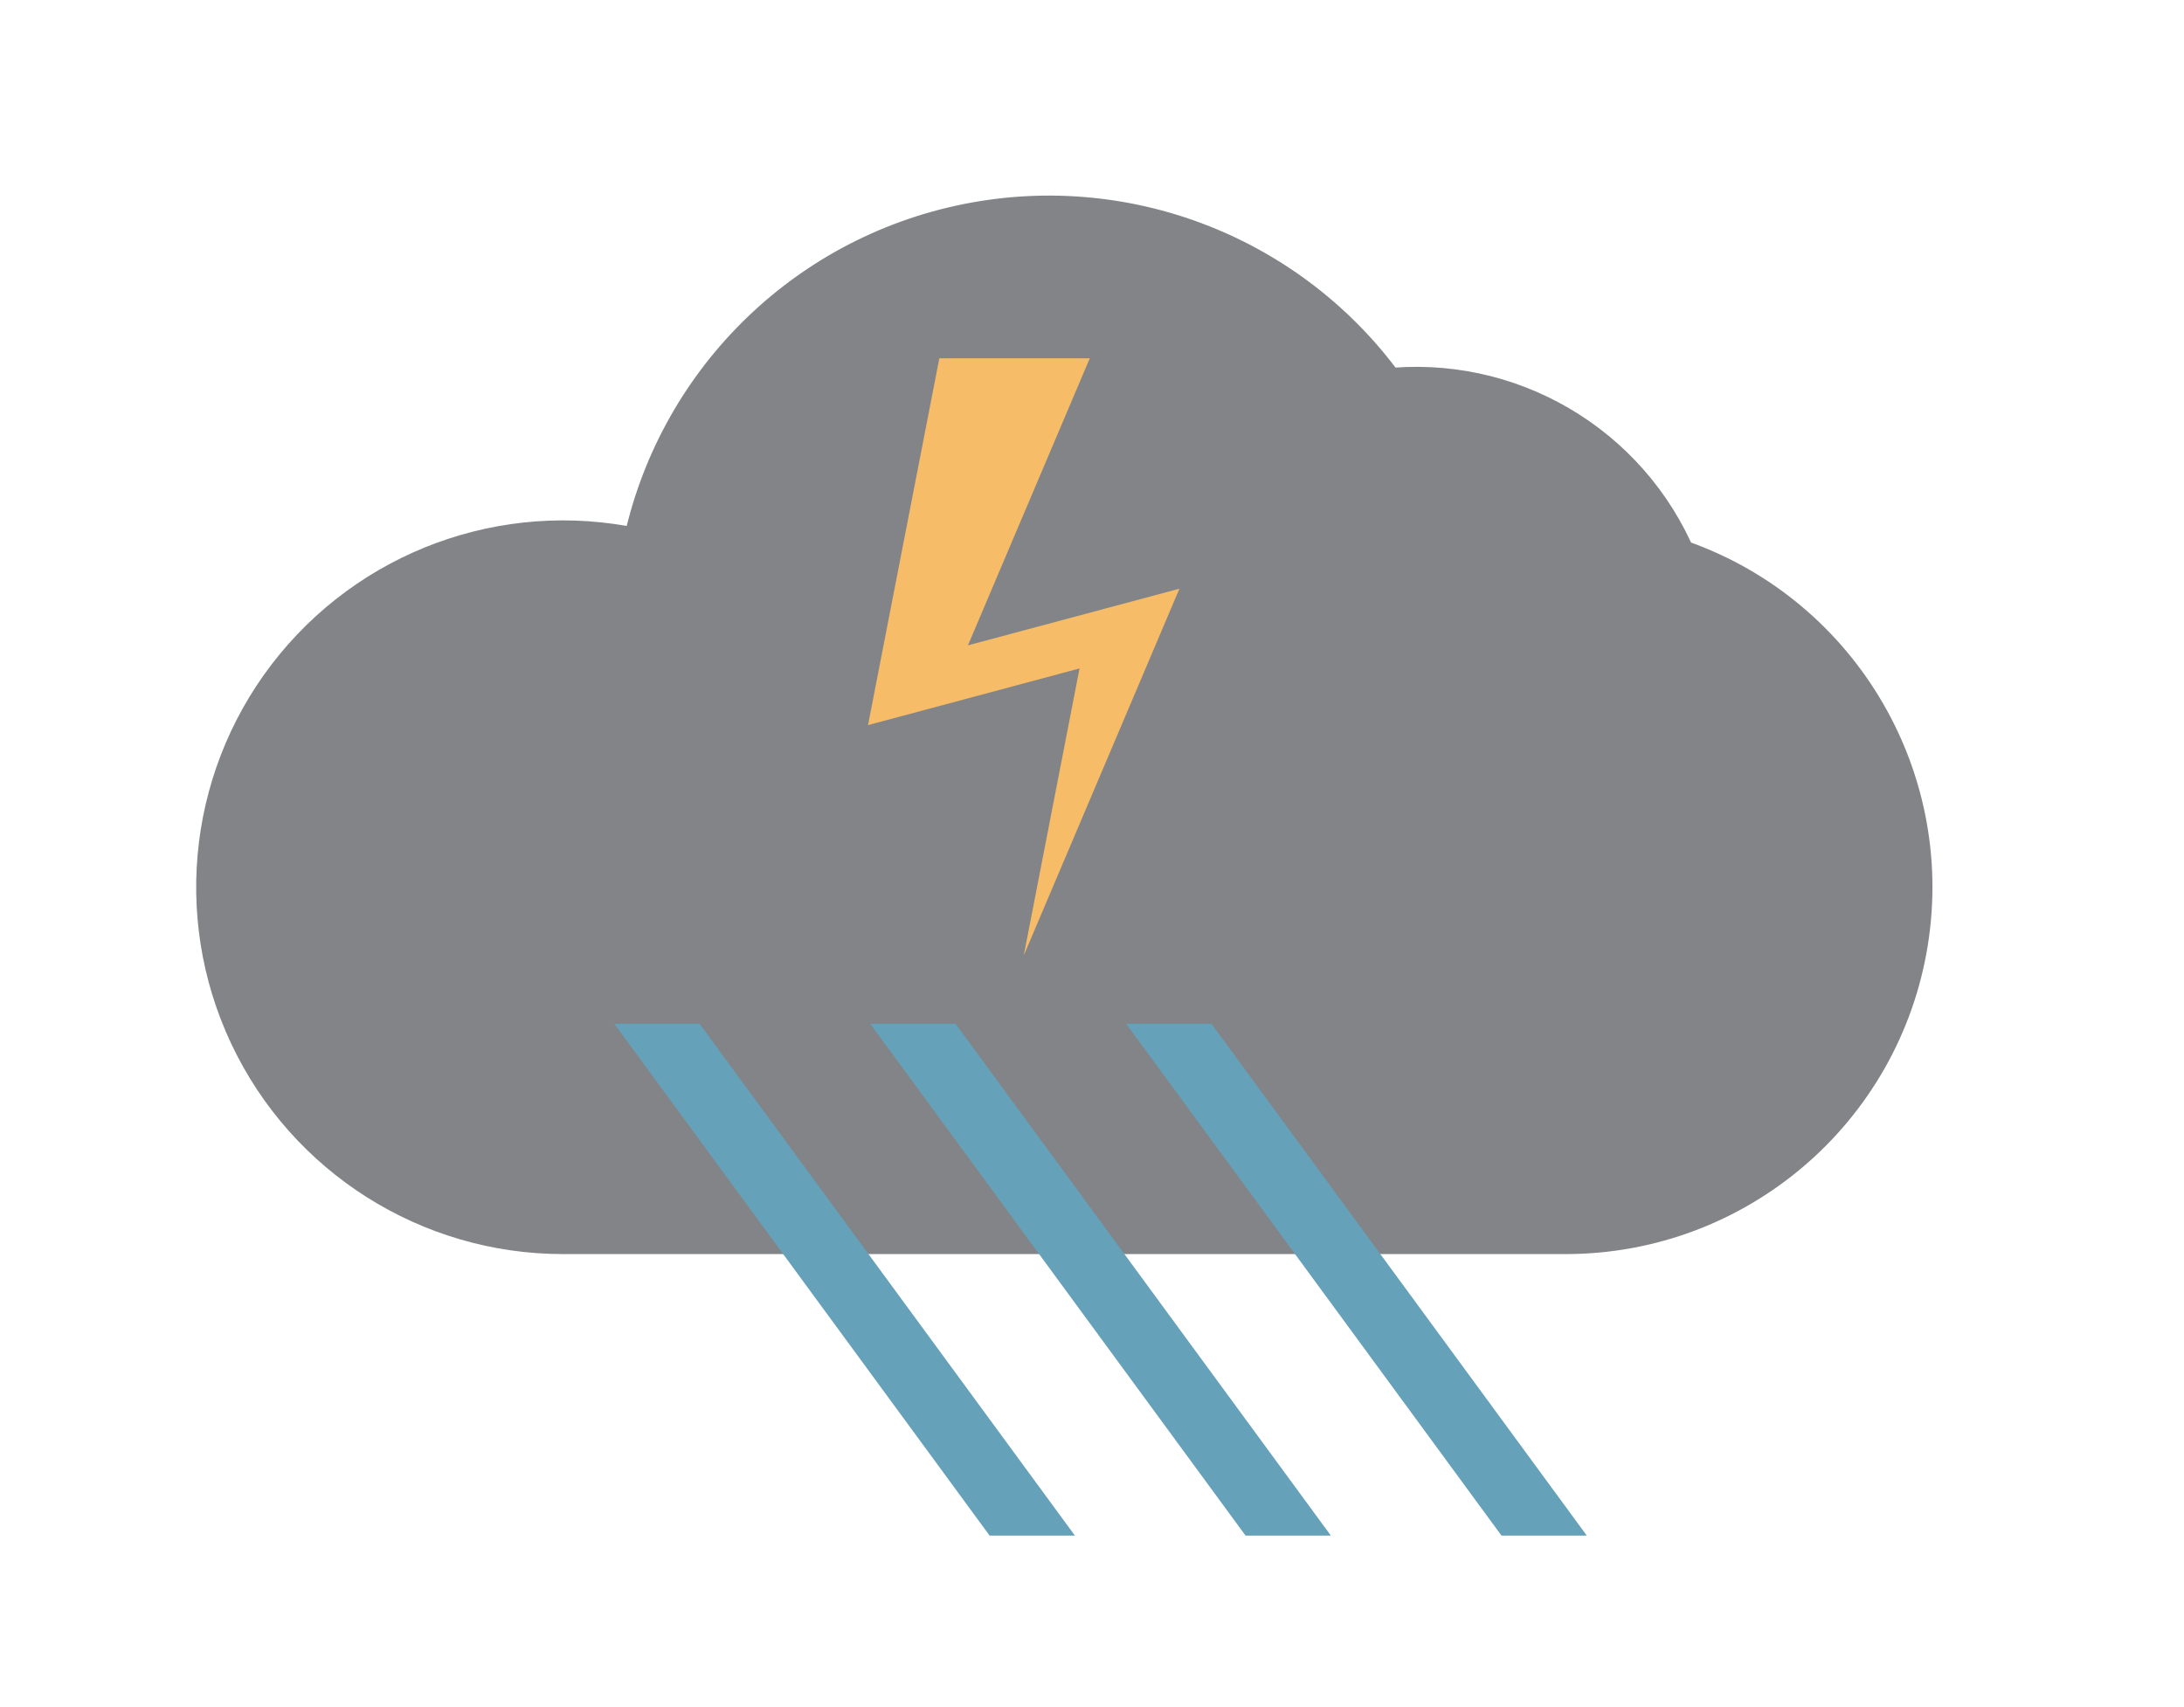
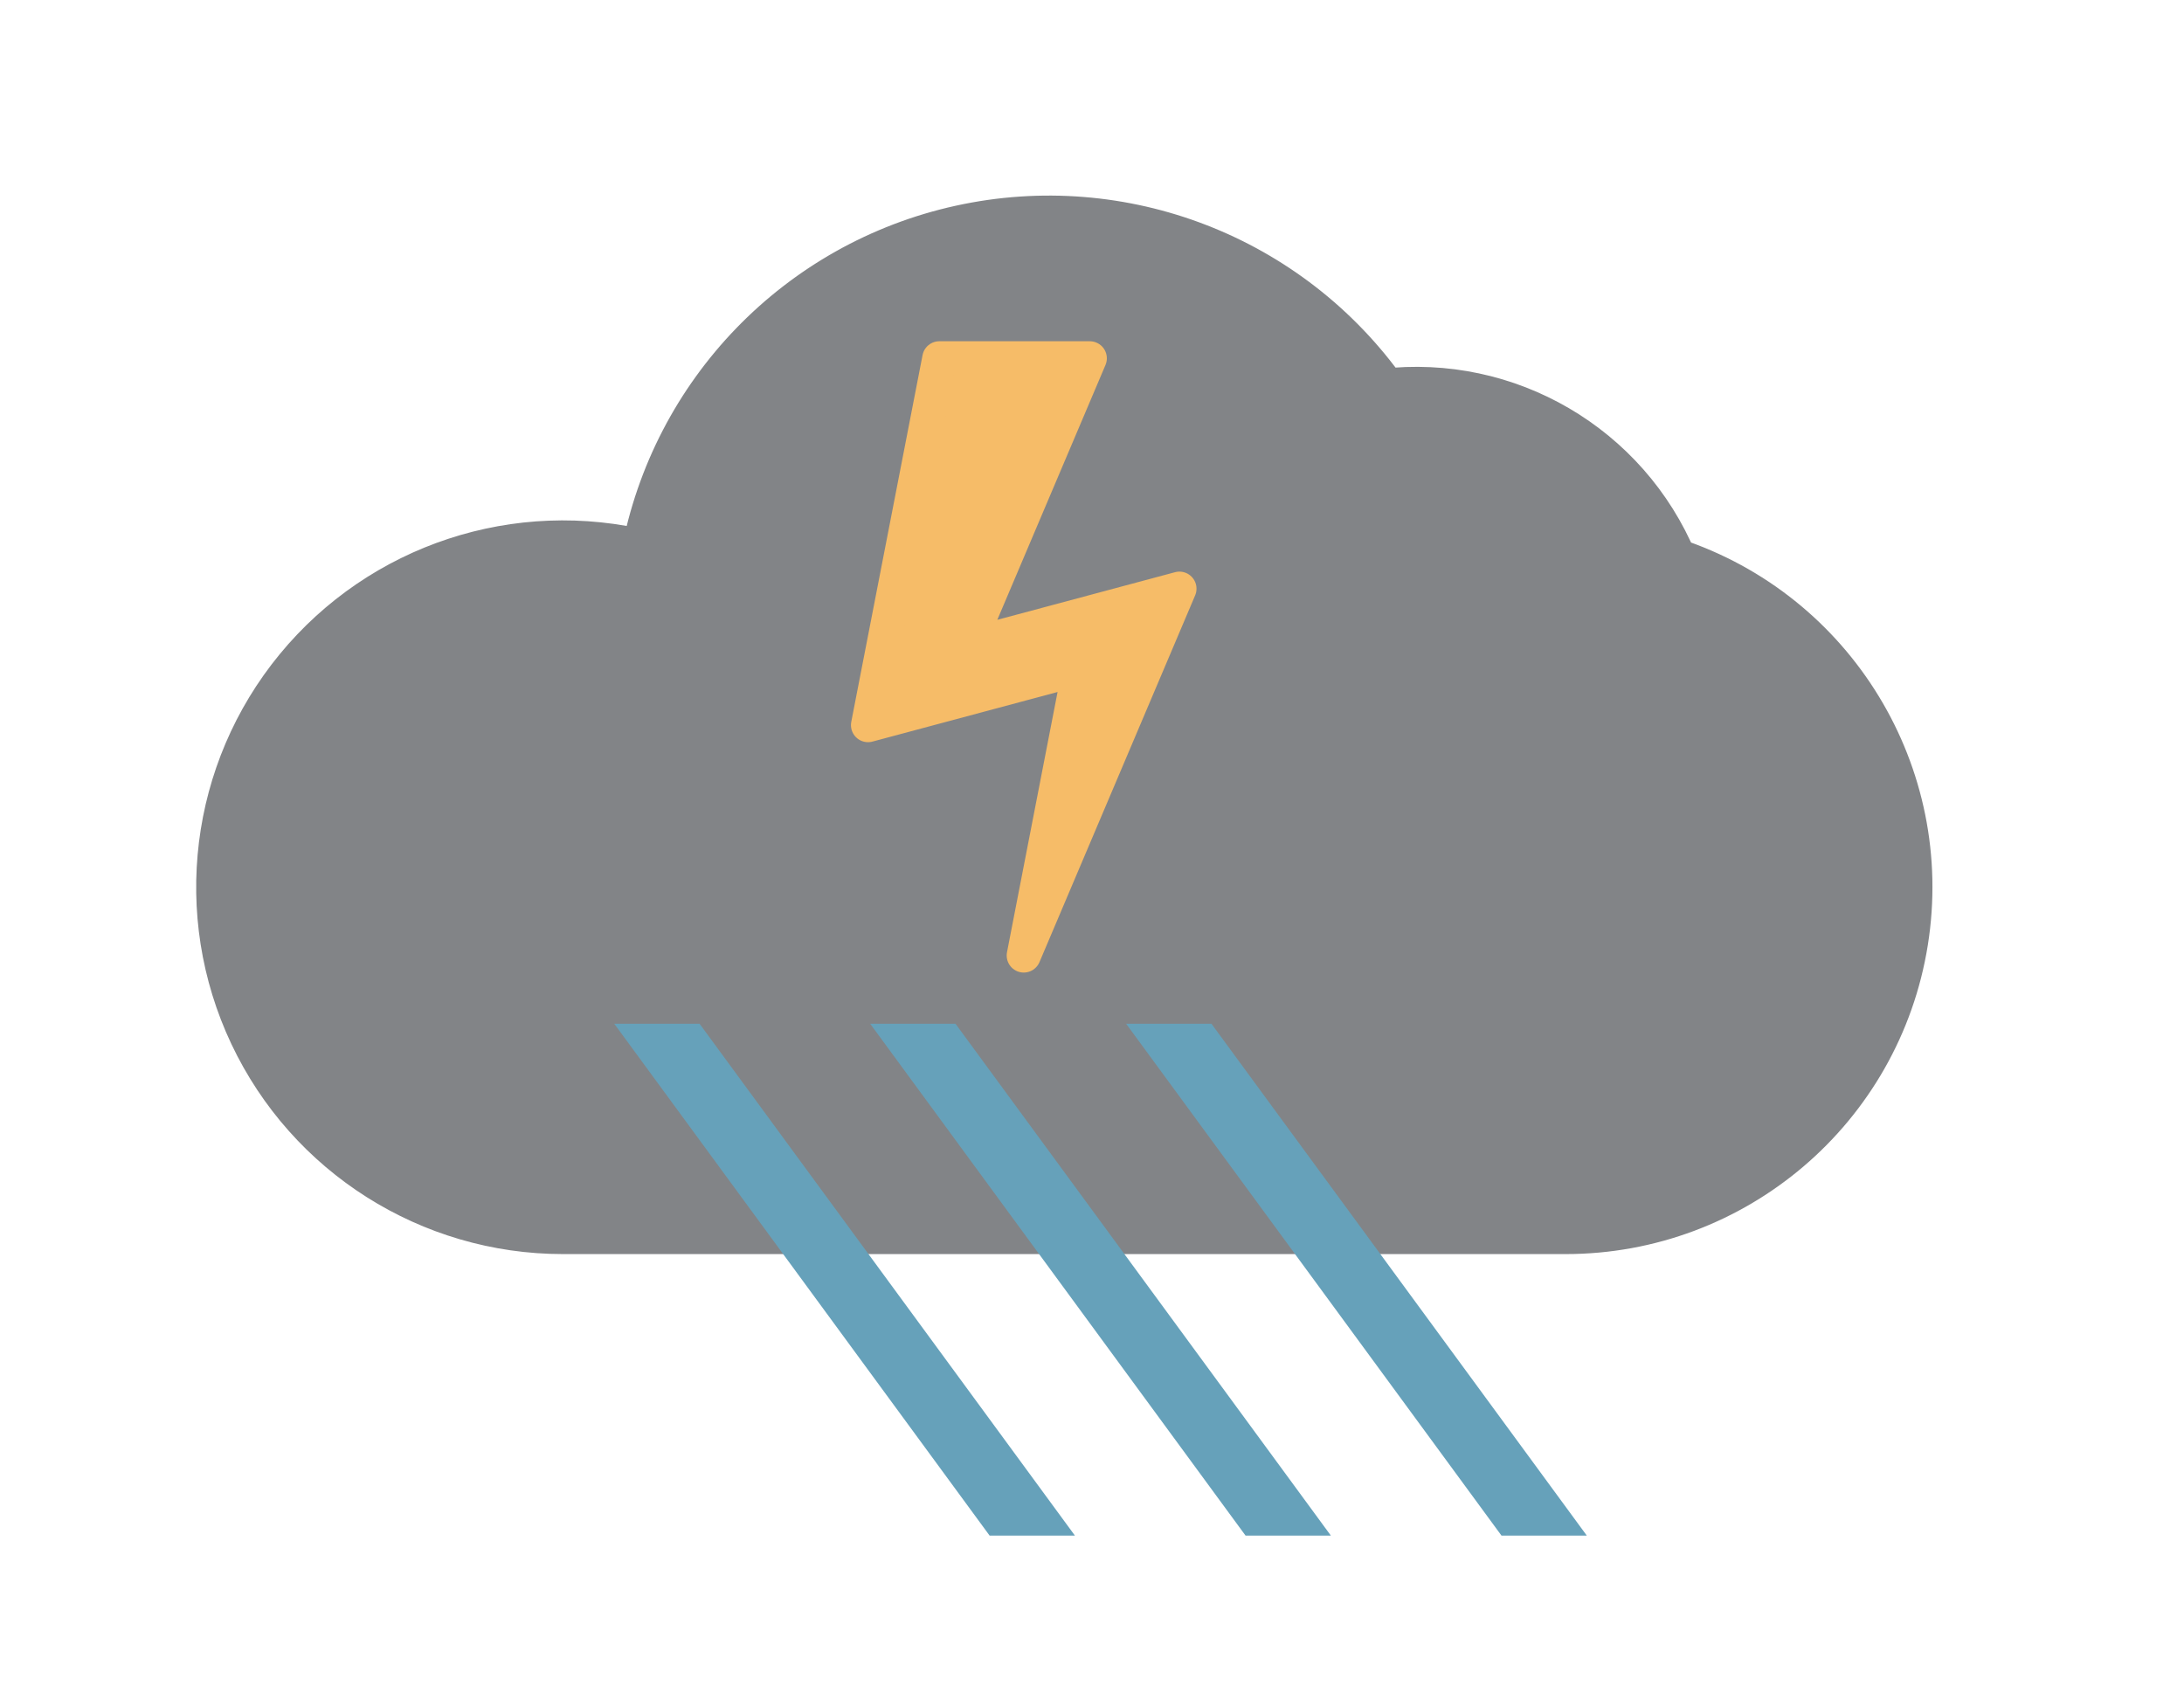
<svg xmlns="http://www.w3.org/2000/svg" version="1.1" width="128" height="100" viewBox="-64 -50 128 100">
  <g stroke-width="3">
    <path stroke="#828487" fill="#828487" d="M -31,22 a 20,20 0 1 1 4.88,-39.395 a 24,24 0 0 1 43.201,-9.491 a 16.25,16.25 0 0 1 16.919,9.886 a 20,20 0 0 1 -6.245,39z" />
-     <path stroke="none" fill="#f6bc68" d="M-4,6 l9.125,-21.498 l-12.396,3.321 l7.141,-16.823 h-8.818 l-4.179,21.498 l12.396,-3.321 z" />
+     <path stroke-width="2" stroke-linejoin="round" stroke="#f6bc68" fill="#f6bc68" d="M-4,6 l9.125,-21.498 l-12.396,3.321 l7.141,-16.823 h-8.818 l-4.179,21.498 l12.396,-3.321 z" />
    <path stroke="none" fill="#66a1ba" d="M -28,10 h 5 l 22.0,30 h -5 l -22.0,-30 z m 15,0 h 5 l 22.0,30 h -5 l -22.0,-30 z m 15,0 h 5 l 22.0,30 h -5 l -22.0,-30 z " />
  </g>
</svg>
